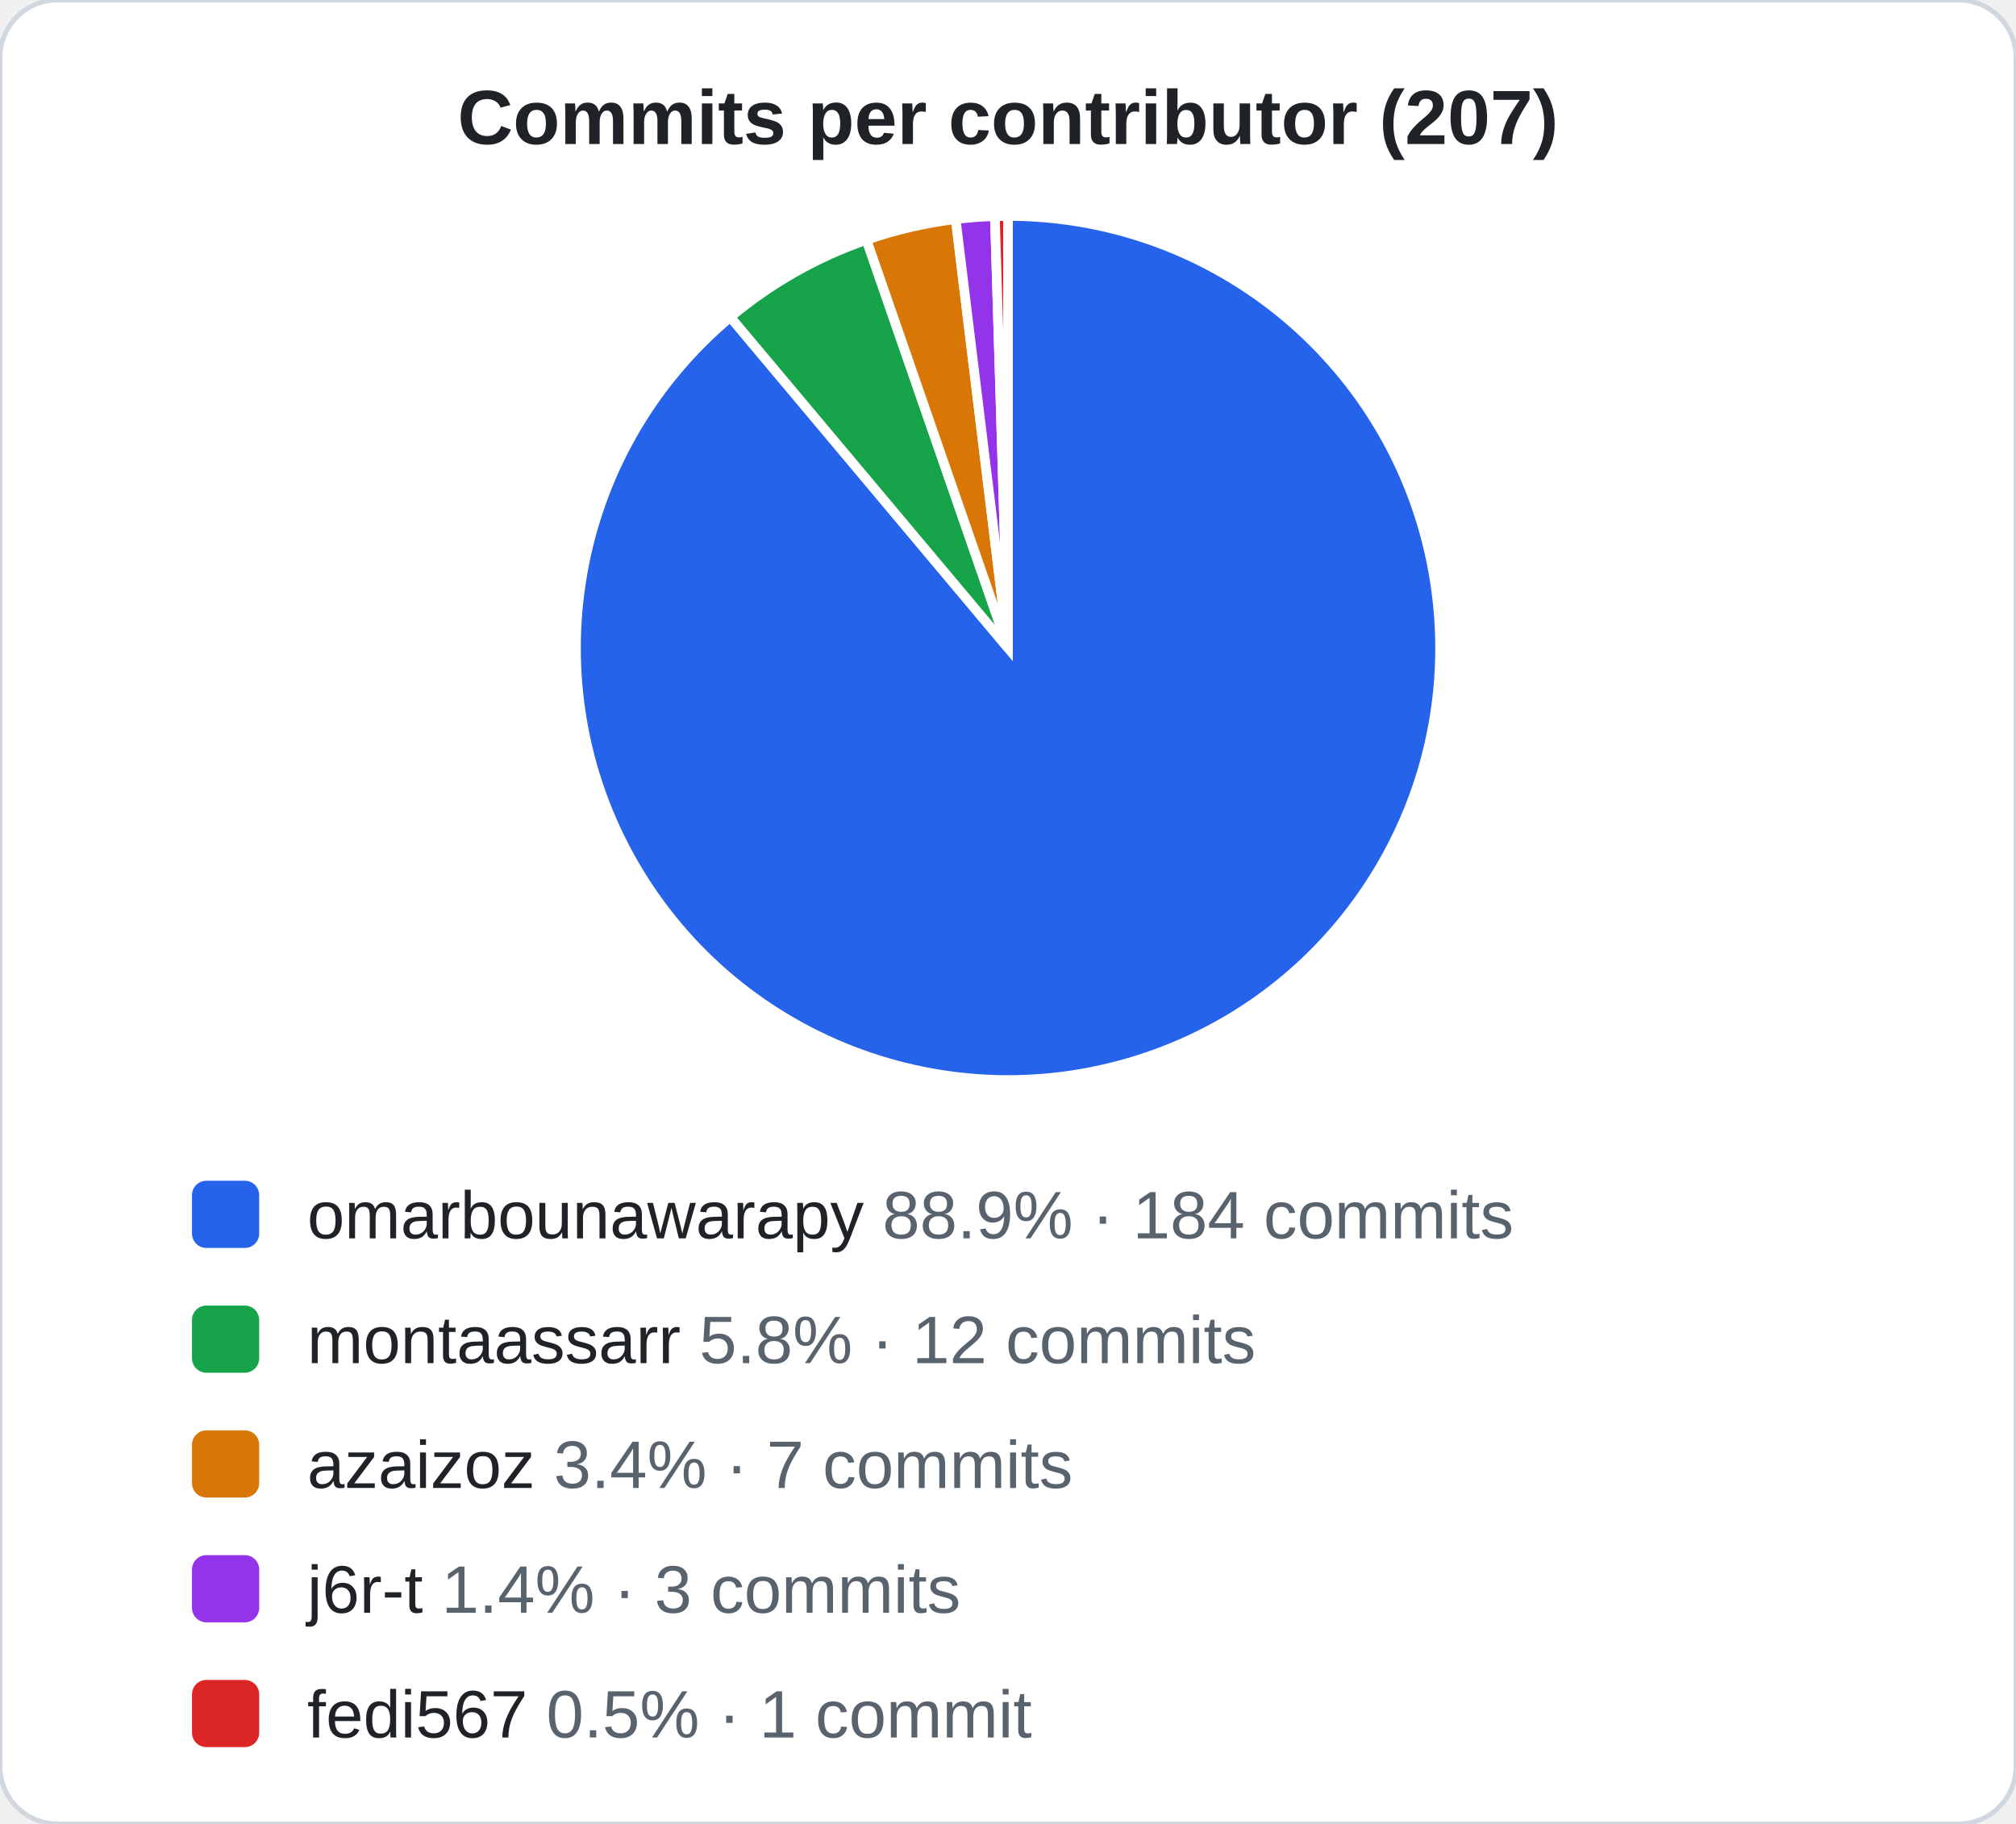
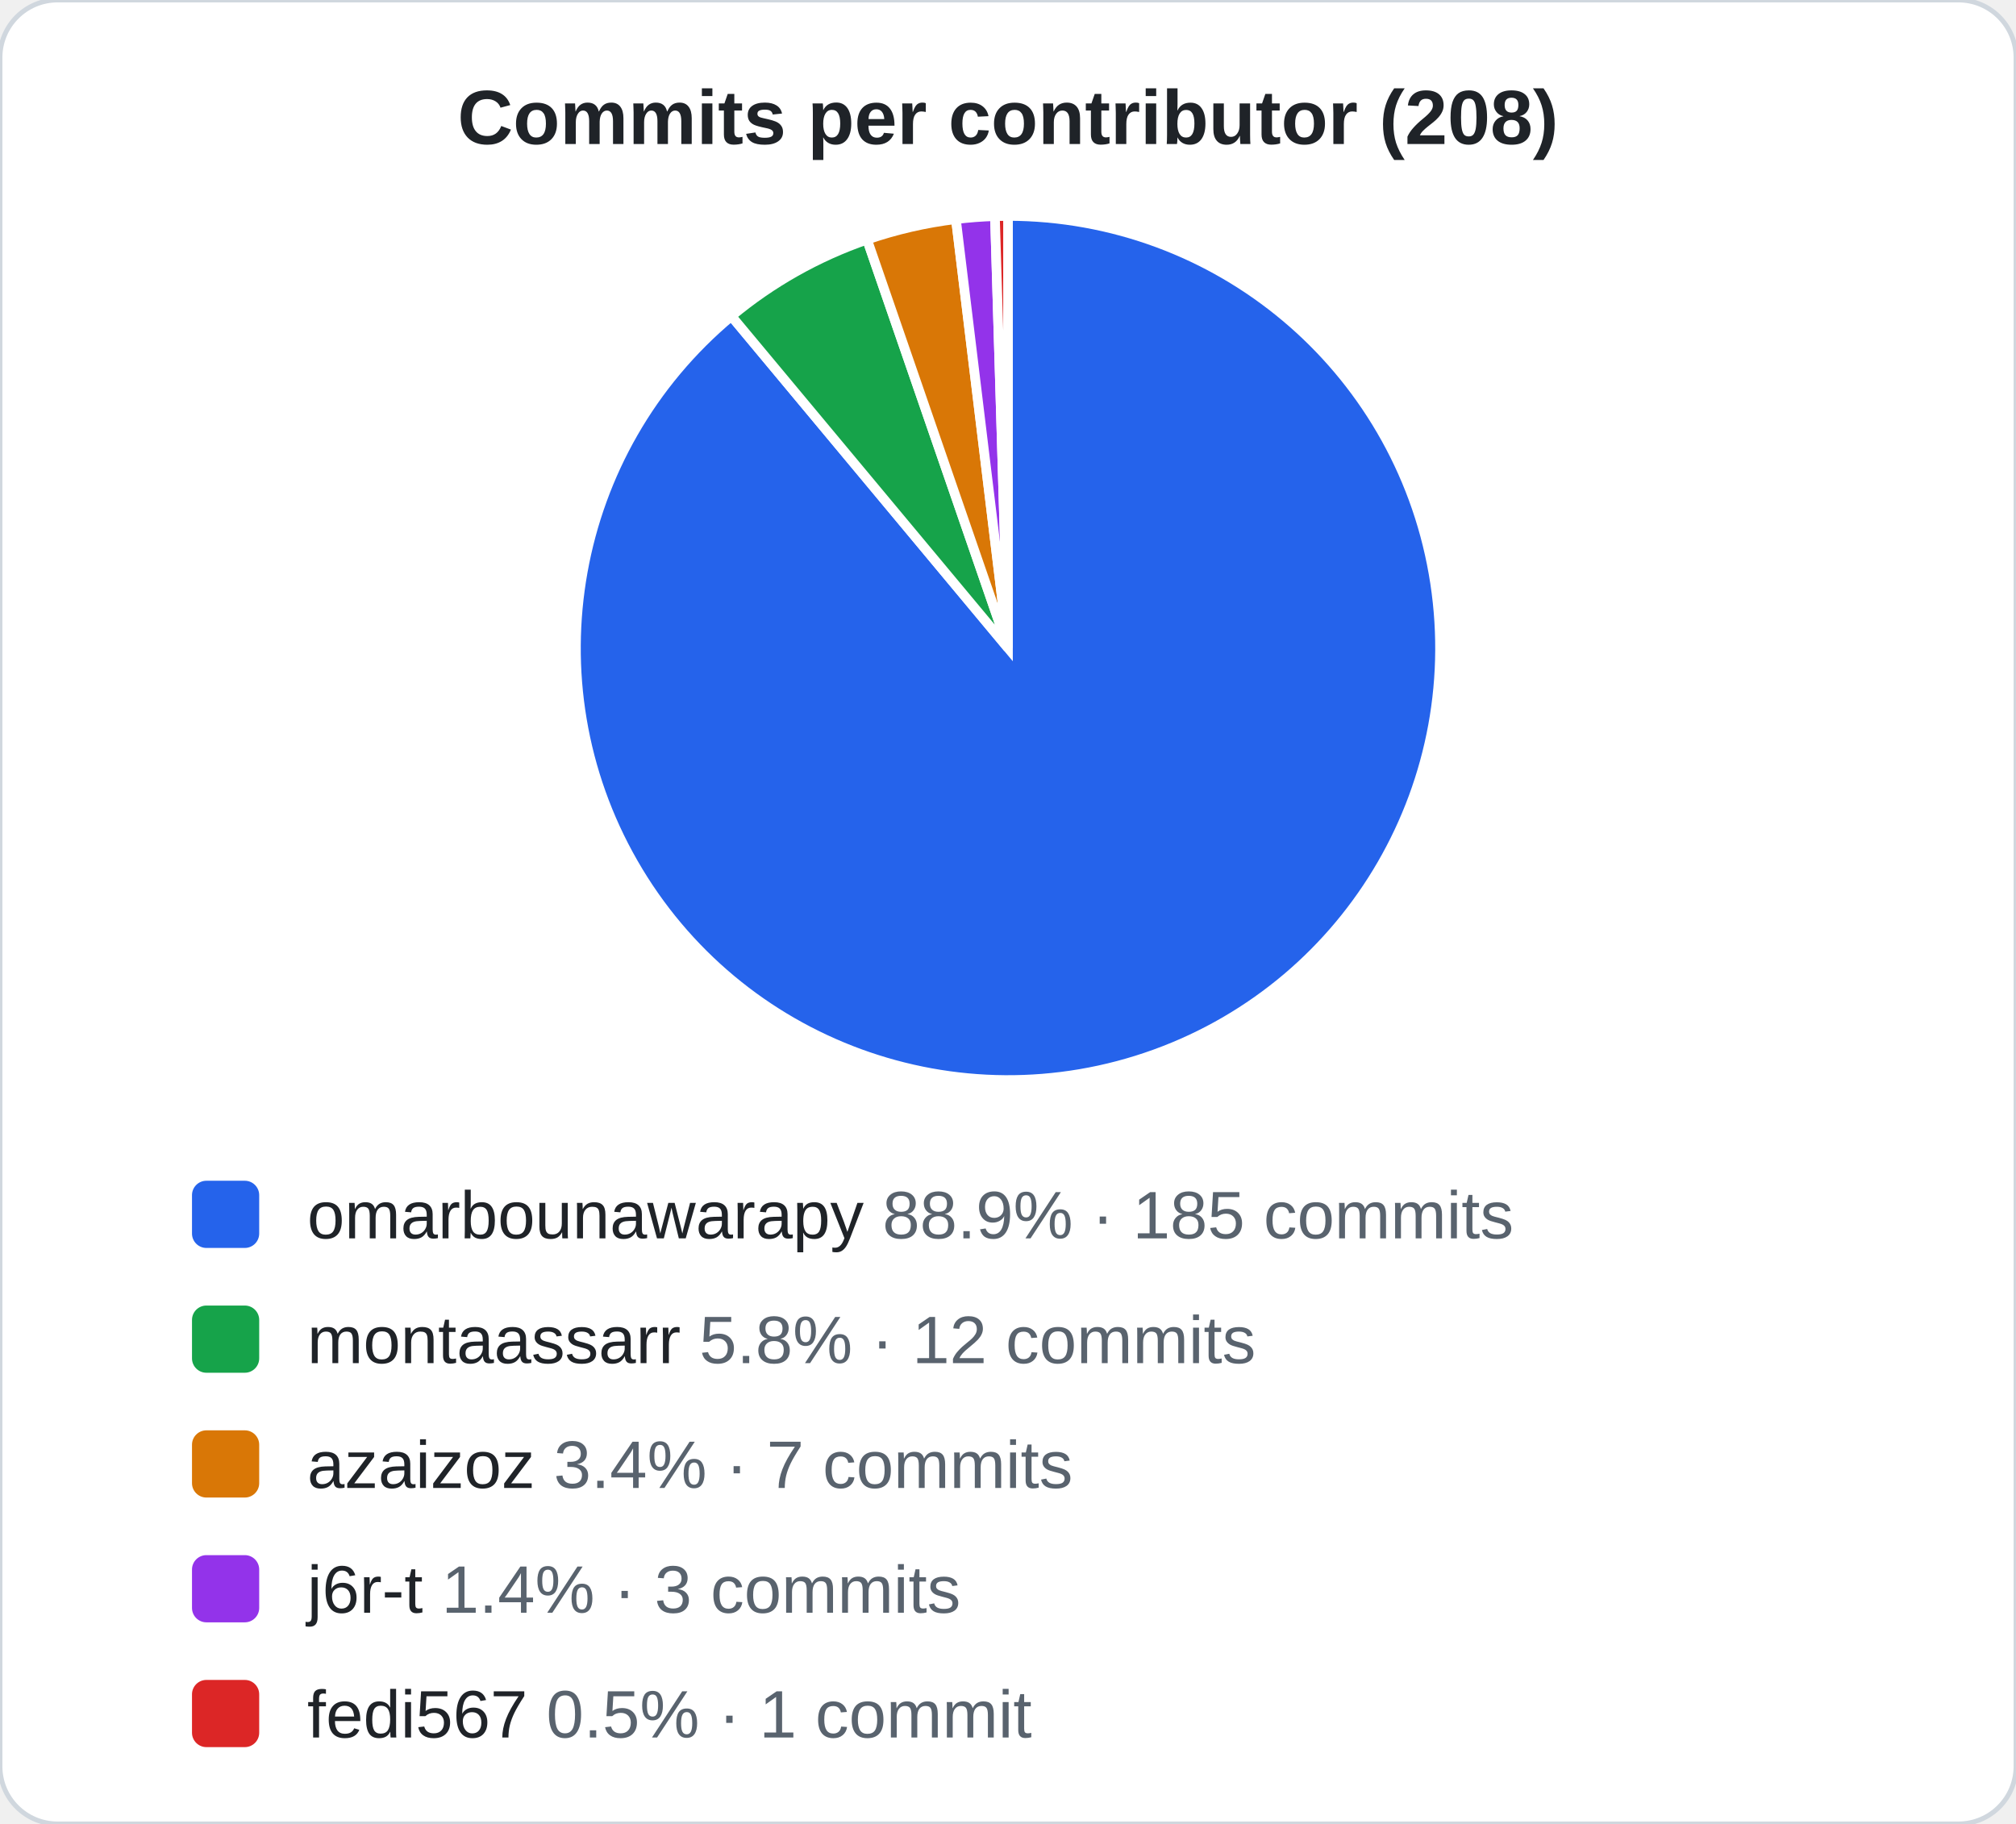
<svg xmlns="http://www.w3.org/2000/svg" width="420" height="380" viewBox="0 0 420 380" role="img" aria-labelledby="t">
  <rect width="420" height="380" rx="12" fill="#ffffff" stroke="#d0d7de" />
-   <text x="210" y="30" text-anchor="middle" font-family="Arial,Helvetica,sans-serif" font-size="16" font-weight="700" fill="#1f2328">Commits per contributor (207)</text>
-   <path d="M210.0,135.0 L210.00,45.00 A90,90 0 1 1 152.15,66.06 Z" fill="#2563eb" stroke="#ffffff" stroke-width="2" />
+   <text x="210" y="30" text-anchor="middle" font-family="Arial,Helvetica,sans-serif" font-size="16" font-weight="700" fill="#1f2328">Commits per contributor (208)</text>
+   <path d="M210.0,135.0 L210.00,45.00 A90,90 0 1 1 152.38,65.86 Z" fill="#2563eb" stroke="#ffffff" stroke-width="2" />
  <rect x="40" y="246" width="14" height="14" rx="3" fill="#2563eb" />
-   <text x="64" y="258" font-family="Arial,Helvetica,sans-serif" font-size="14" fill="#1f2328">omarbounawarapy <tspan fill="#59636e">88.9% · 184 commits</tspan>
+   <text x="64" y="258" font-family="Arial,Helvetica,sans-serif" font-size="14" fill="#1f2328">omarbounawarapy <tspan fill="#59636e">88.9% · 185 commits</tspan>
  </text>
-   <path d="M210.0,135.0 L152.15,66.06 A90,90 0 0 1 180.51,49.97 Z" fill="#16a34a" stroke="#ffffff" stroke-width="2" />
+   <path d="M210.0,135.0 L152.38,65.86 A90,90 0 0 1 180.64,49.92 Z" fill="#16a34a" stroke="#ffffff" stroke-width="2" />
  <rect x="40" y="272" width="14" height="14" rx="3" fill="#16a34a" />
  <text x="64" y="284" font-family="Arial,Helvetica,sans-serif" font-size="14" fill="#1f2328">montaassarr <tspan fill="#59636e">5.8% · 12 commits</tspan>
  </text>
-   <path d="M210.0,135.0 L180.51,49.97 A90,90 0 0 1 199.10,45.66 Z" fill="#d97706" stroke="#ffffff" stroke-width="2" />
+   <path d="M210.0,135.0 L180.64,49.92 A90,90 0 0 1 199.15,45.66 Z" fill="#d97706" stroke="#ffffff" stroke-width="2" />
  <rect x="40" y="298" width="14" height="14" rx="3" fill="#d97706" />
  <text x="64" y="310" font-family="Arial,Helvetica,sans-serif" font-size="14" fill="#1f2328">azaizoz <tspan fill="#59636e">3.4% · 7 commits</tspan>
  </text>
-   <path d="M210.0,135.0 L199.10,45.66 A90,90 0 0 1 207.27,45.04 Z" fill="#9333ea" stroke="#ffffff" stroke-width="2" />
+   <path d="M210.0,135.0 L199.15,45.66 A90,90 0 0 1 207.28,45.04 Z" fill="#9333ea" stroke="#ffffff" stroke-width="2" />
  <rect x="40" y="324" width="14" height="14" rx="3" fill="#9333ea" />
  <text x="64" y="336" font-family="Arial,Helvetica,sans-serif" font-size="14" fill="#1f2328">j6r-t <tspan fill="#59636e">1.4% · 3 commits</tspan>
  </text>
-   <path d="M210.0,135.0 L207.27,45.04 A90,90 0 0 1 210.00,45.00 Z" fill="#dc2626" stroke="#ffffff" stroke-width="2" />
+   <path d="M210.0,135.0 L207.28,45.04 A90,90 0 0 1 210.00,45.00 Z" fill="#dc2626" stroke="#ffffff" stroke-width="2" />
  <rect x="40" y="350" width="14" height="14" rx="3" fill="#dc2626" />
  <text x="64" y="362" font-family="Arial,Helvetica,sans-serif" font-size="14" fill="#1f2328">fedi567 <tspan fill="#59636e">0.5% · 1 commit</tspan>
  </text>
</svg>
